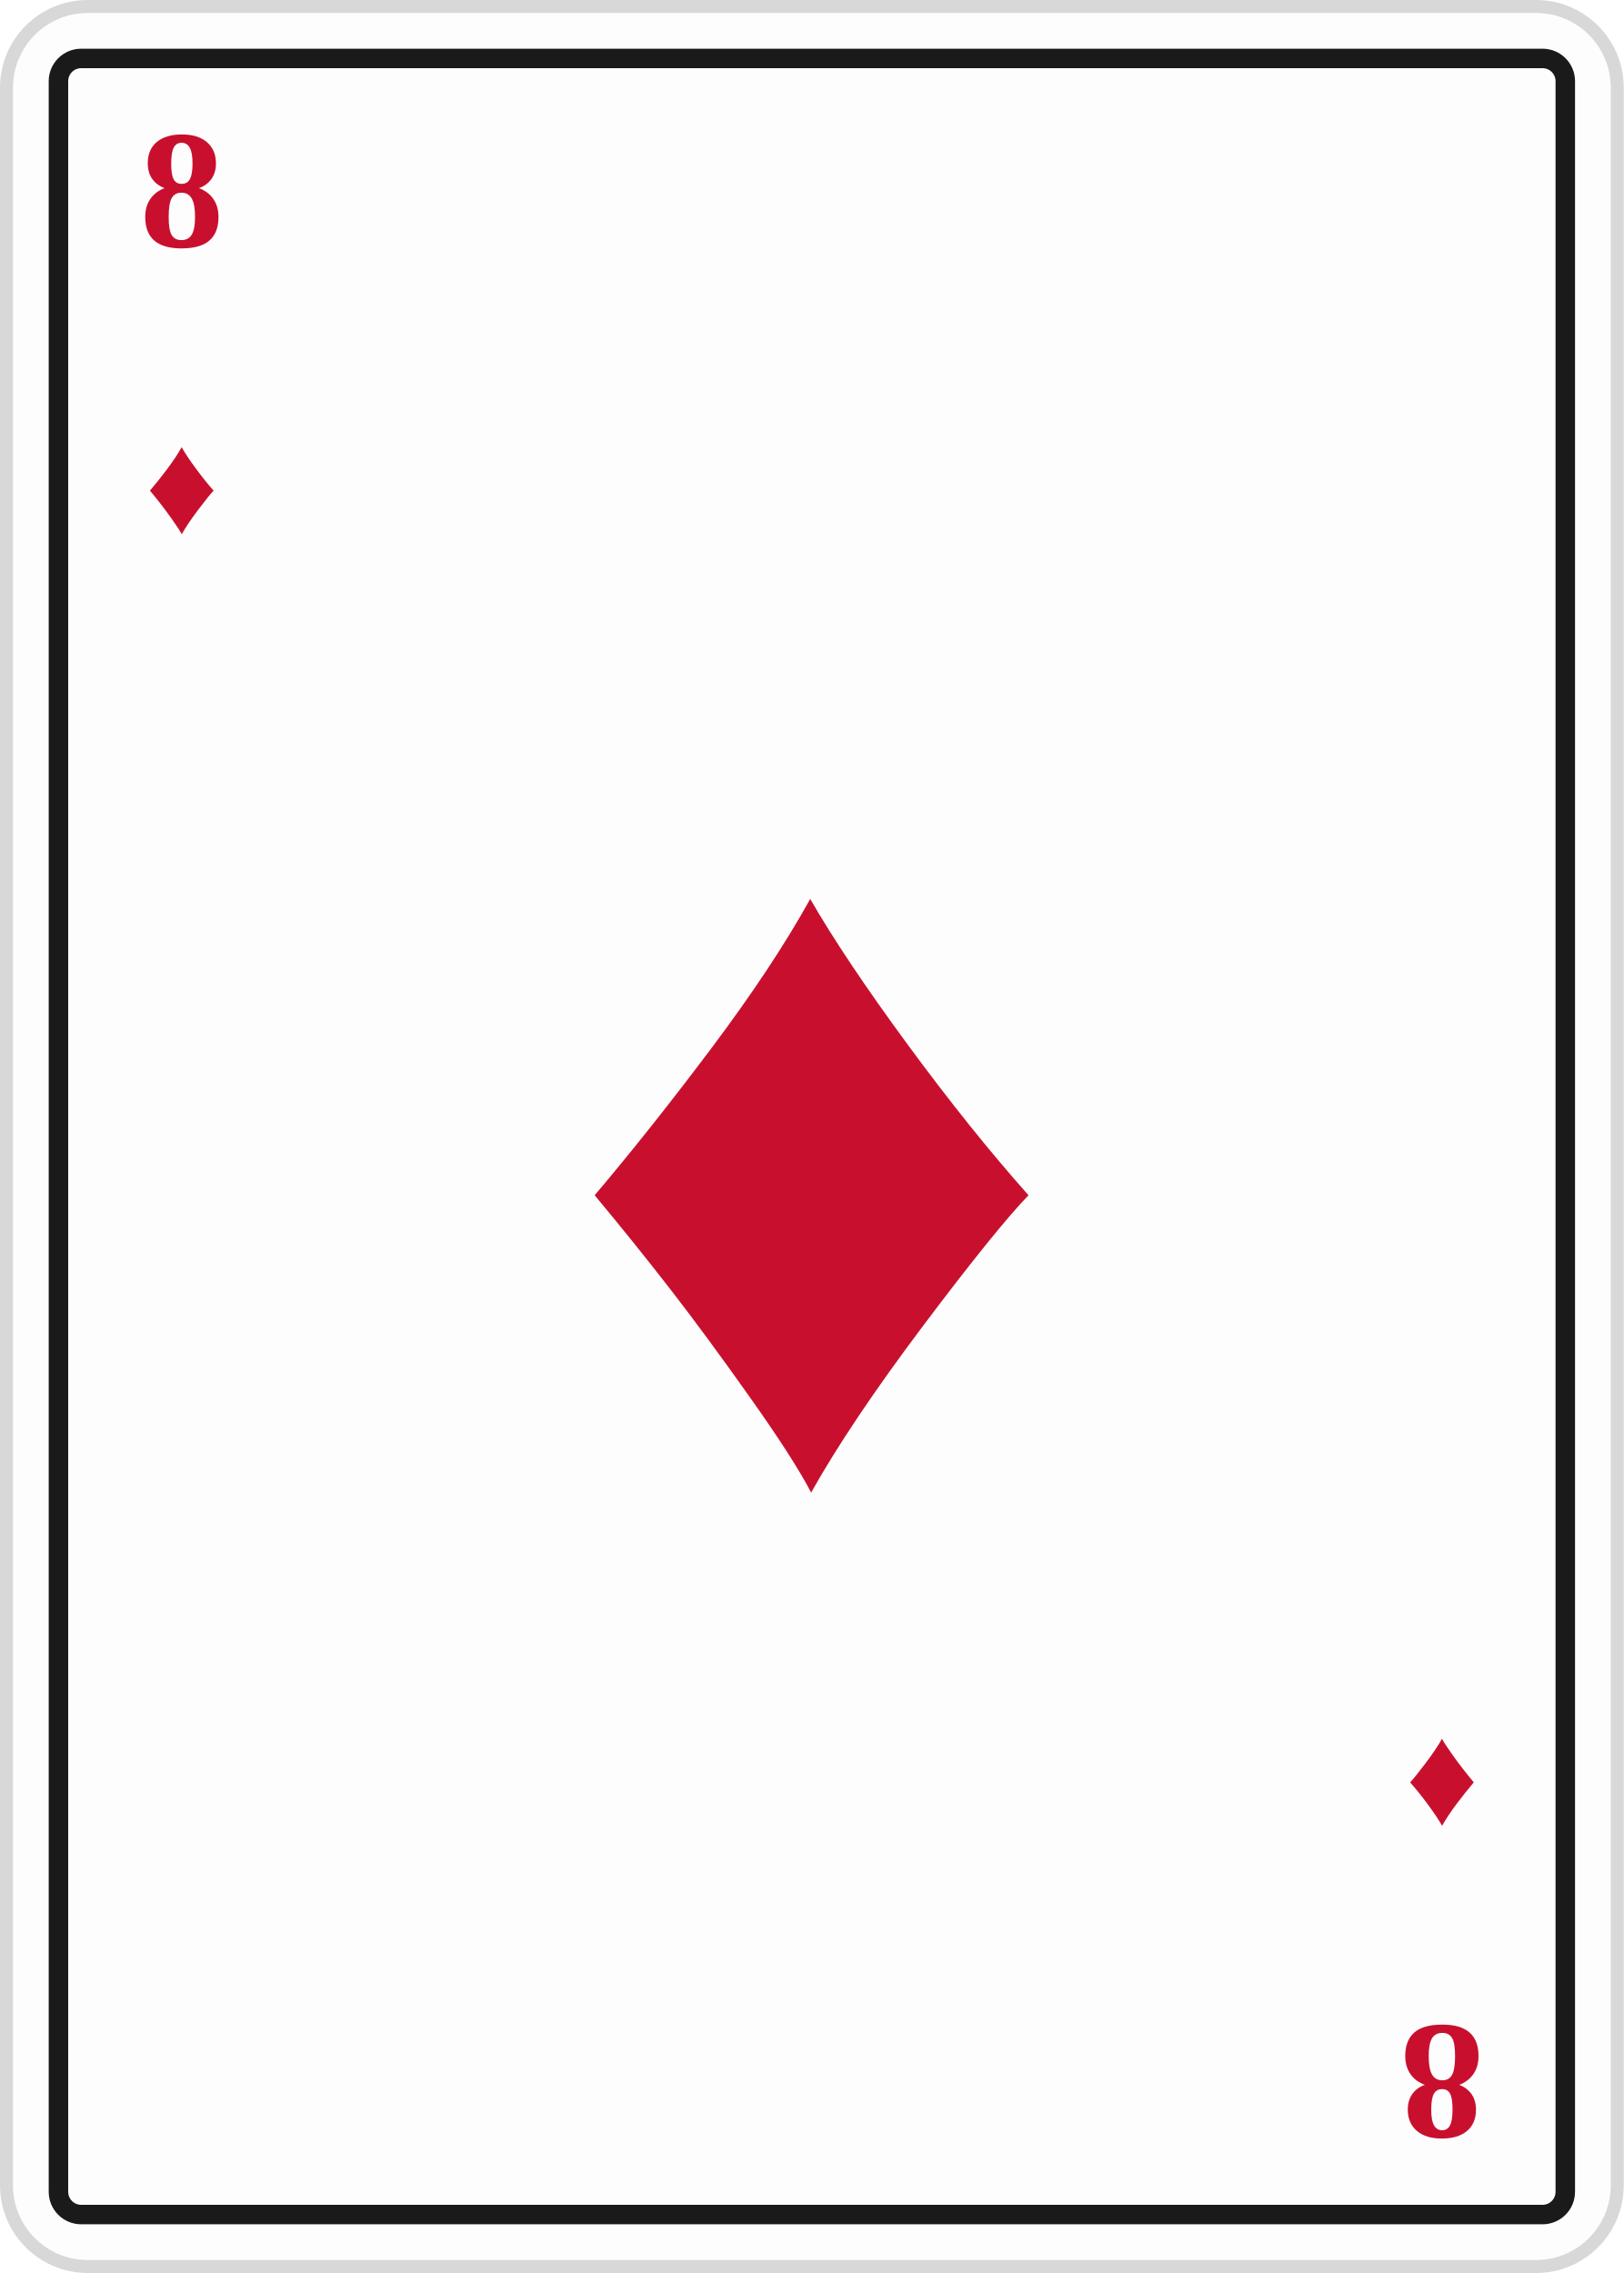
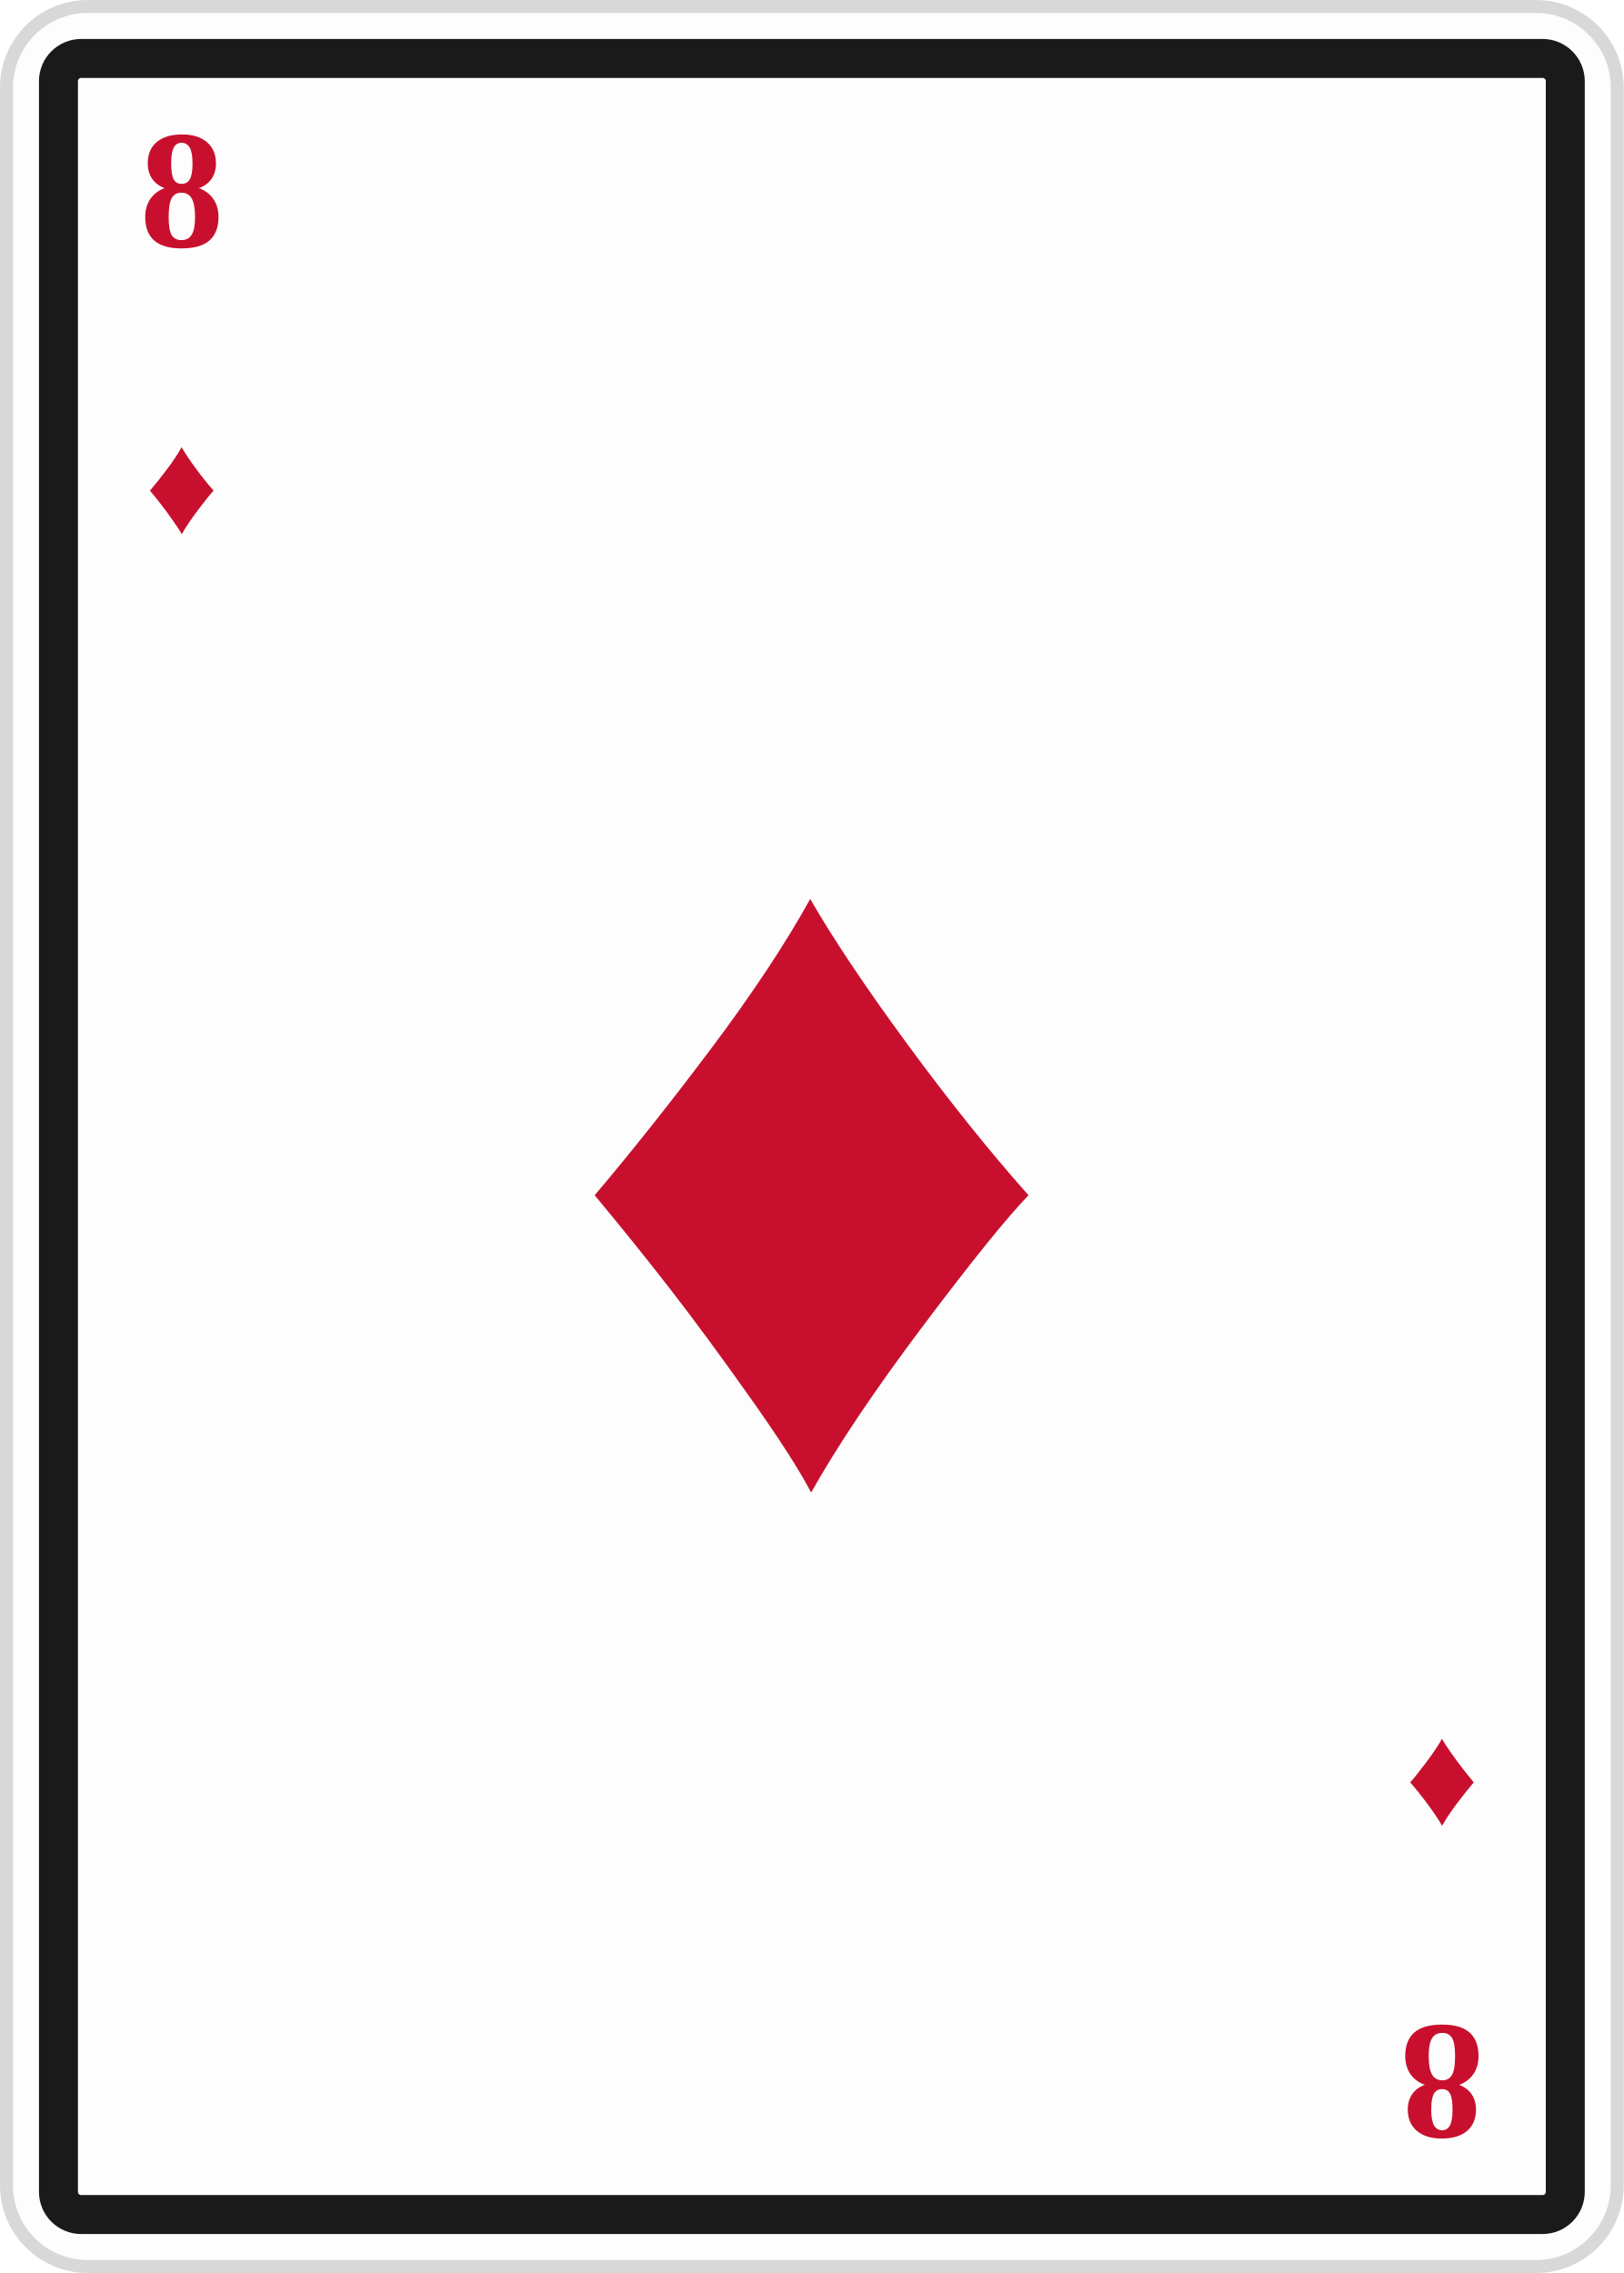
<svg xmlns="http://www.w3.org/2000/svg" viewBox="0 0 250 350">
  <rect x="1" y="1" width="248" height="348" rx="12.5" fill="#fdfdfd" stroke="#d8d8d8" stroke-width="2" />
-   <rect x="9" y="9" width="232" height="332" rx="3.5" fill="none" stroke="#1a1a1a" stroke-width="3" />
+   <rect x="9" y="9" width="232" height="332" rx="3.5" fill="none" stroke="#1a1a1a" stroke-width="6" />
  <text x="28" y="38" font-size="26" font-weight="bold" fill="#c8102e" font-family="Georgia, 'Times New Roman', serif" text-anchor="middle">8</text>
  <text x="28" y="82" font-size="22" fill="#c8102e" font-family="Georgia, 'Times New Roman', serif" text-anchor="middle">♦</text>
  <g transform="translate(250,350) rotate(180)">
    <text x="28" y="38" font-size="26" font-weight="bold" fill="#c8102e" font-family="Georgia, 'Times New Roman', serif" text-anchor="middle">8</text>
    <text x="28" y="82" font-size="22" fill="#c8102e" font-family="Georgia, 'Times New Roman', serif" text-anchor="middle">♦</text>
  </g>
  <text x="125.0" y="228.0" font-size="150" fill="#c8102e" font-family="Georgia, 'Times New Roman', serif" text-anchor="middle">♦</text>
</svg>
